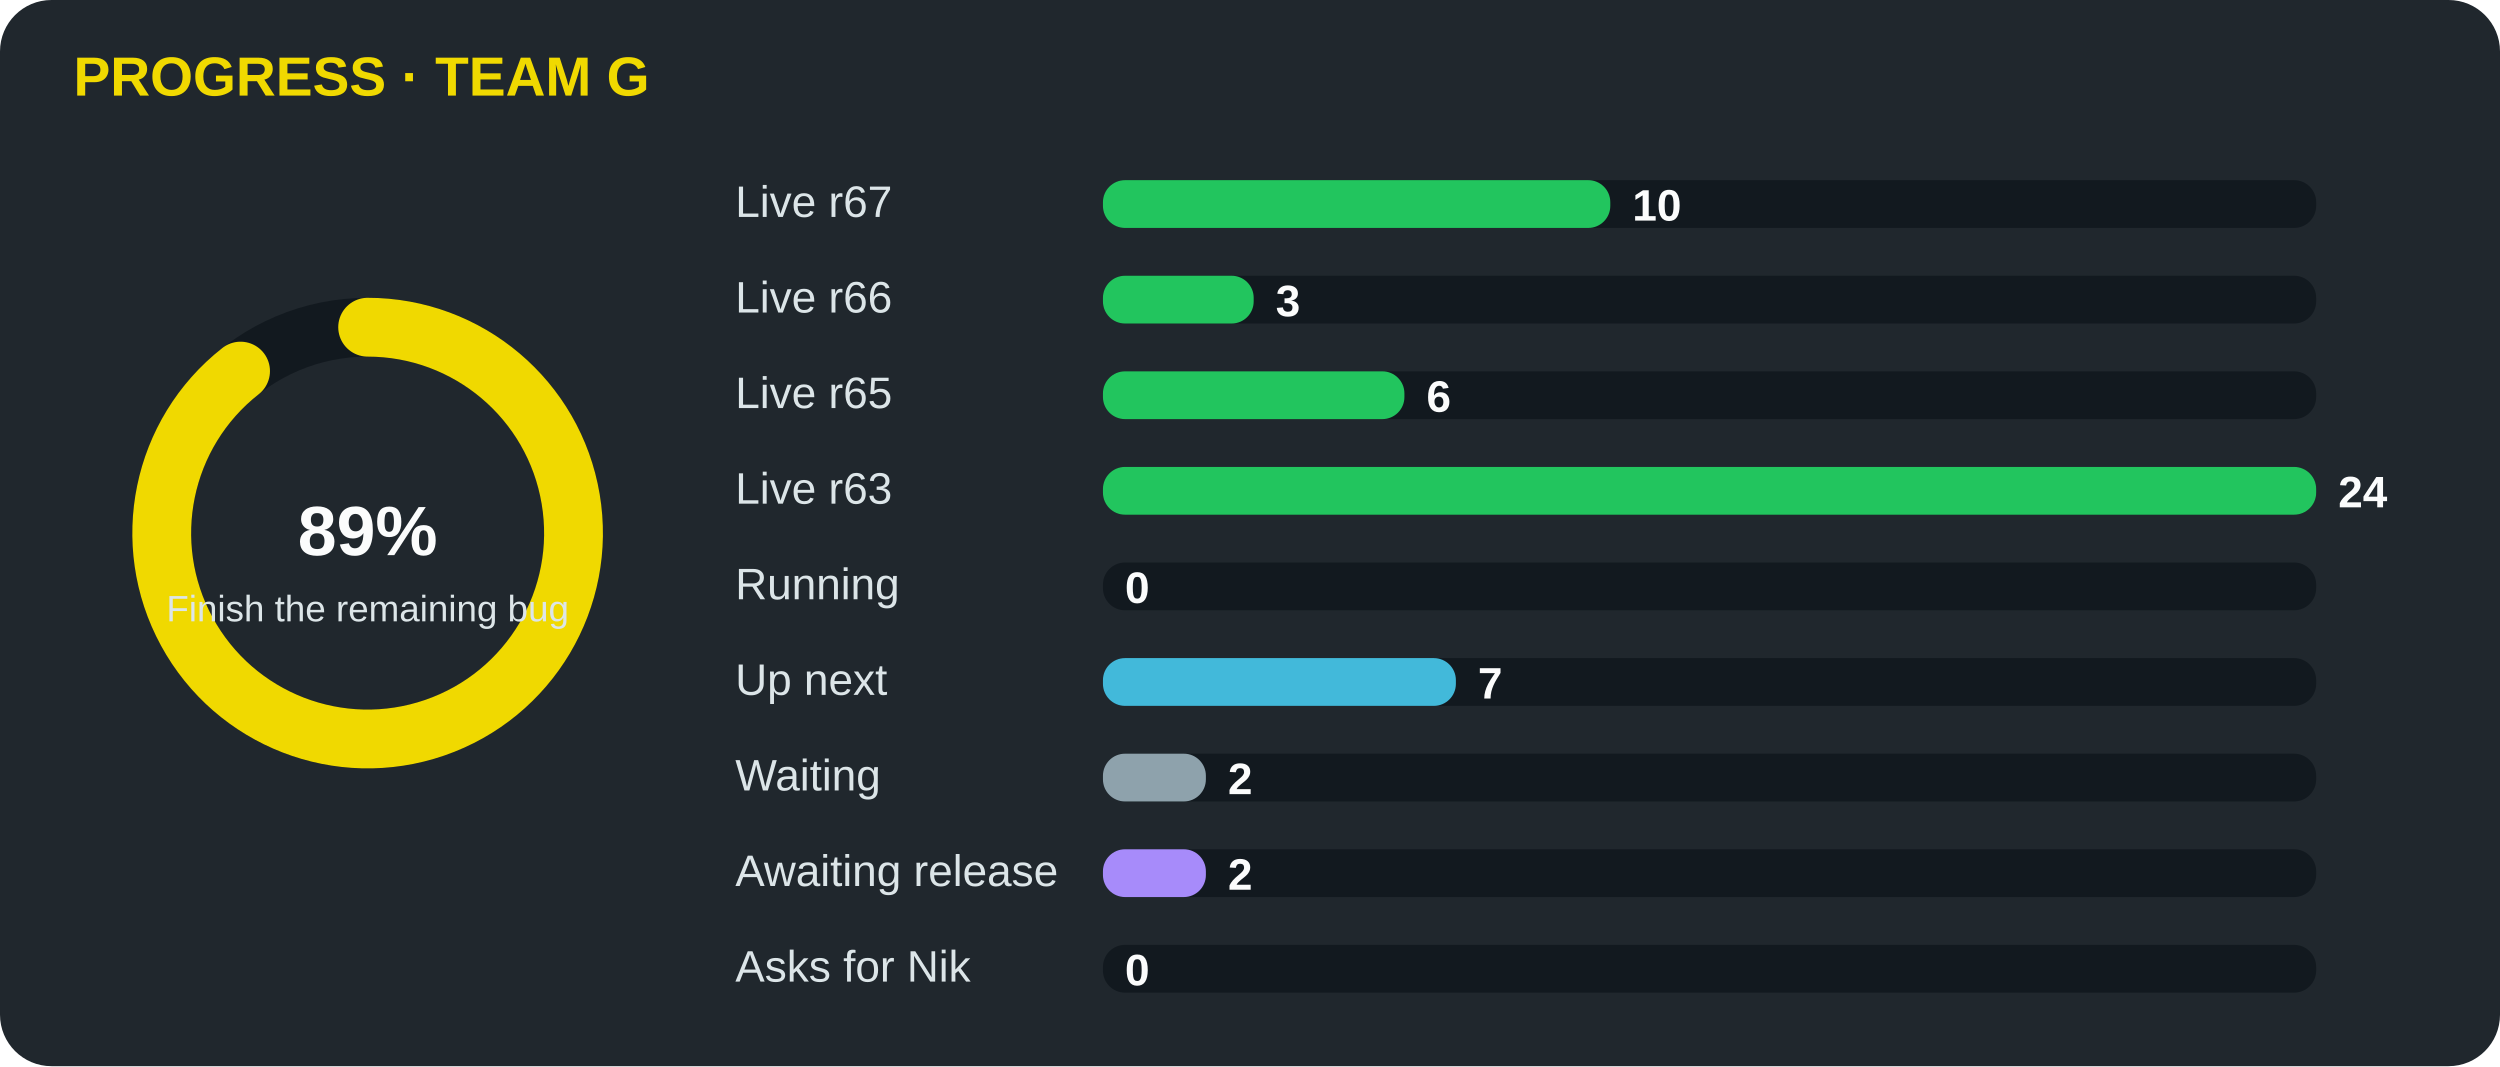
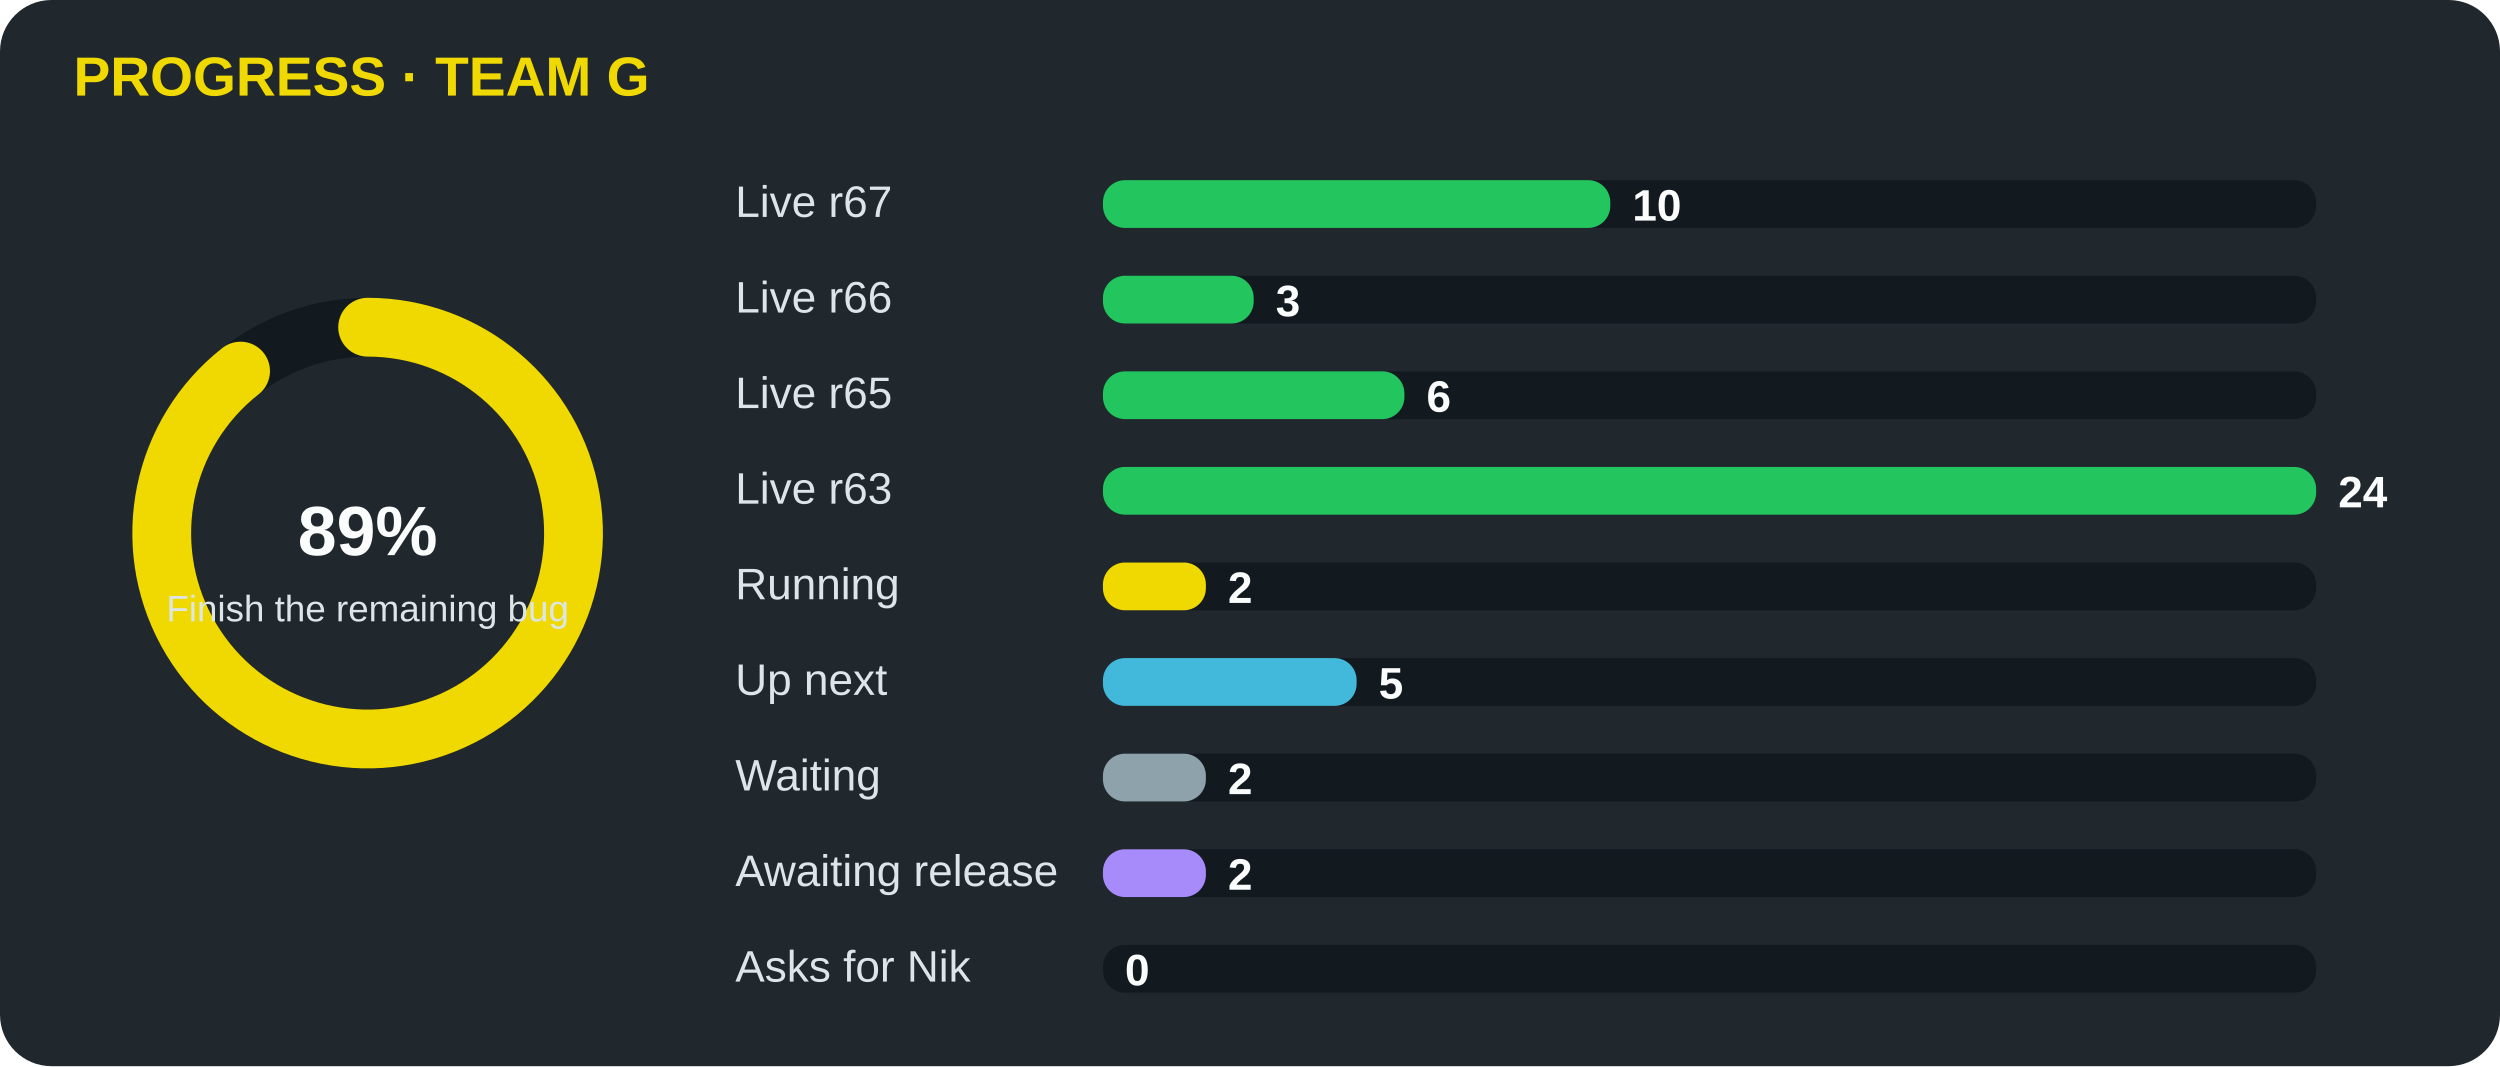
<svg xmlns="http://www.w3.org/2000/svg" viewBox="0 0 680 290" width="100%">
  <rect width="680" height="290" rx="14" fill="#20272d" />
  <g font-family="Arial,sans-serif" font-size="12" fill="#dce5e8">
    <text x="20" y="26" fill="#f0d900" font-size="15" font-weight="800">PROGRESS · TEAM G</text>
    <circle cx="100" cy="145" r="56" fill="none" stroke="#12191f" stroke-width="16" />
    <path d="M100,89A56,56 0 1 1 65.43,100.94" fill="none" stroke="#f0d900" stroke-width="16" stroke-linecap="round" />
    <text x="100" y="151" text-anchor="middle" fill="#fbfcfc" font-size="19" font-weight="800">89%</text>
    <text x="100" y="169" text-anchor="middle" font-size="10">Finish the remaining bug</text>
  </g>
  <text x="200" y="59" font-family="Arial,sans-serif" font-size="12" fill="#dce5e8">Live r67</text>
  <rect x="300" y="49" width="330" height="13" rx="6" fill="#12191f" />
  <rect x="300" y="49" width="138" height="13" rx="6" fill="#22c55e" />
  <text x="444" y="60" font-family="Arial,sans-serif" font-size="12" font-weight="700" fill="#fbfcfc">10</text>
  <text x="200" y="85" font-family="Arial,sans-serif" font-size="12" fill="#dce5e8">Live r66</text>
  <rect x="300" y="75" width="330" height="13" rx="6" fill="#12191f" />
  <rect x="300" y="75" width="41" height="13" rx="6" fill="#22c55e" />
  <text x="347" y="86" font-family="Arial,sans-serif" font-size="12" font-weight="700" fill="#fbfcfc">3</text>
  <text x="200" y="111" font-family="Arial,sans-serif" font-size="12" fill="#dce5e8">Live r65</text>
  <rect x="300" y="101" width="330" height="13" rx="6" fill="#12191f" />
  <rect x="300" y="101" width="82" height="13" rx="6" fill="#22c55e" />
  <text x="388" y="112" font-family="Arial,sans-serif" font-size="12" font-weight="700" fill="#fbfcfc">6</text>
  <text x="200" y="137" font-family="Arial,sans-serif" font-size="12" fill="#dce5e8">Live r63</text>
  <rect x="300" y="127" width="330" height="13" rx="6" fill="#12191f" />
  <rect x="300" y="127" width="330" height="13" rx="6" fill="#22c55e" />
  <text x="636" y="138" font-family="Arial,sans-serif" font-size="12" font-weight="700" fill="#fbfcfc">24</text>
  <text x="200" y="163" font-family="Arial,sans-serif" font-size="12" fill="#dce5e8">Running</text>
  <rect x="300" y="153" width="330" height="13" rx="6" fill="#12191f" />
-   <rect x="300" y="153" width="0" height="13" rx="6" fill="#f0d900" />
-   <text x="306" y="164" font-family="Arial,sans-serif" font-size="12" font-weight="700" fill="#fbfcfc">0</text>
+   <rect x="300" y="153" width="28" height="13" rx="6" fill="#f0d900" />
+   <text x="334" y="164" font-family="Arial,sans-serif" font-size="12" font-weight="700" fill="#fbfcfc">2</text>
  <text x="200" y="189" font-family="Arial,sans-serif" font-size="12" fill="#dce5e8">Up next</text>
  <rect x="300" y="179" width="330" height="13" rx="6" fill="#12191f" />
-   <rect x="300" y="179" width="96" height="13" rx="6" fill="#42b9da" />
-   <text x="402" y="190" font-family="Arial,sans-serif" font-size="12" font-weight="700" fill="#fbfcfc">7</text>
+   <rect x="300" y="179" width="69" height="13" rx="6" fill="#42b9da" />
+   <text x="375" y="190" font-family="Arial,sans-serif" font-size="12" font-weight="700" fill="#fbfcfc">5</text>
  <text x="200" y="215" font-family="Arial,sans-serif" font-size="12" fill="#dce5e8">Waiting</text>
  <rect x="300" y="205" width="330" height="13" rx="6" fill="#12191f" />
  <rect x="300" y="205" width="28" height="13" rx="6" fill="#8ea2ac" />
  <text x="334" y="216" font-family="Arial,sans-serif" font-size="12" font-weight="700" fill="#fbfcfc">2</text>
  <text x="200" y="241" font-family="Arial,sans-serif" font-size="12" fill="#dce5e8">Awaiting release</text>
  <rect x="300" y="231" width="330" height="13" rx="6" fill="#12191f" />
  <rect x="300" y="231" width="28" height="13" rx="6" fill="#a78bfa" />
  <text x="334" y="242" font-family="Arial,sans-serif" font-size="12" font-weight="700" fill="#fbfcfc">2</text>
  <text x="200" y="267" font-family="Arial,sans-serif" font-size="12" fill="#dce5e8">Asks for Nik</text>
  <rect x="300" y="257" width="330" height="13" rx="6" fill="#12191f" />
  <rect x="300" y="257" width="0" height="13" rx="6" fill="#f97316" />
  <text x="306" y="268" font-family="Arial,sans-serif" font-size="12" font-weight="700" fill="#fbfcfc">0</text>
</svg>
